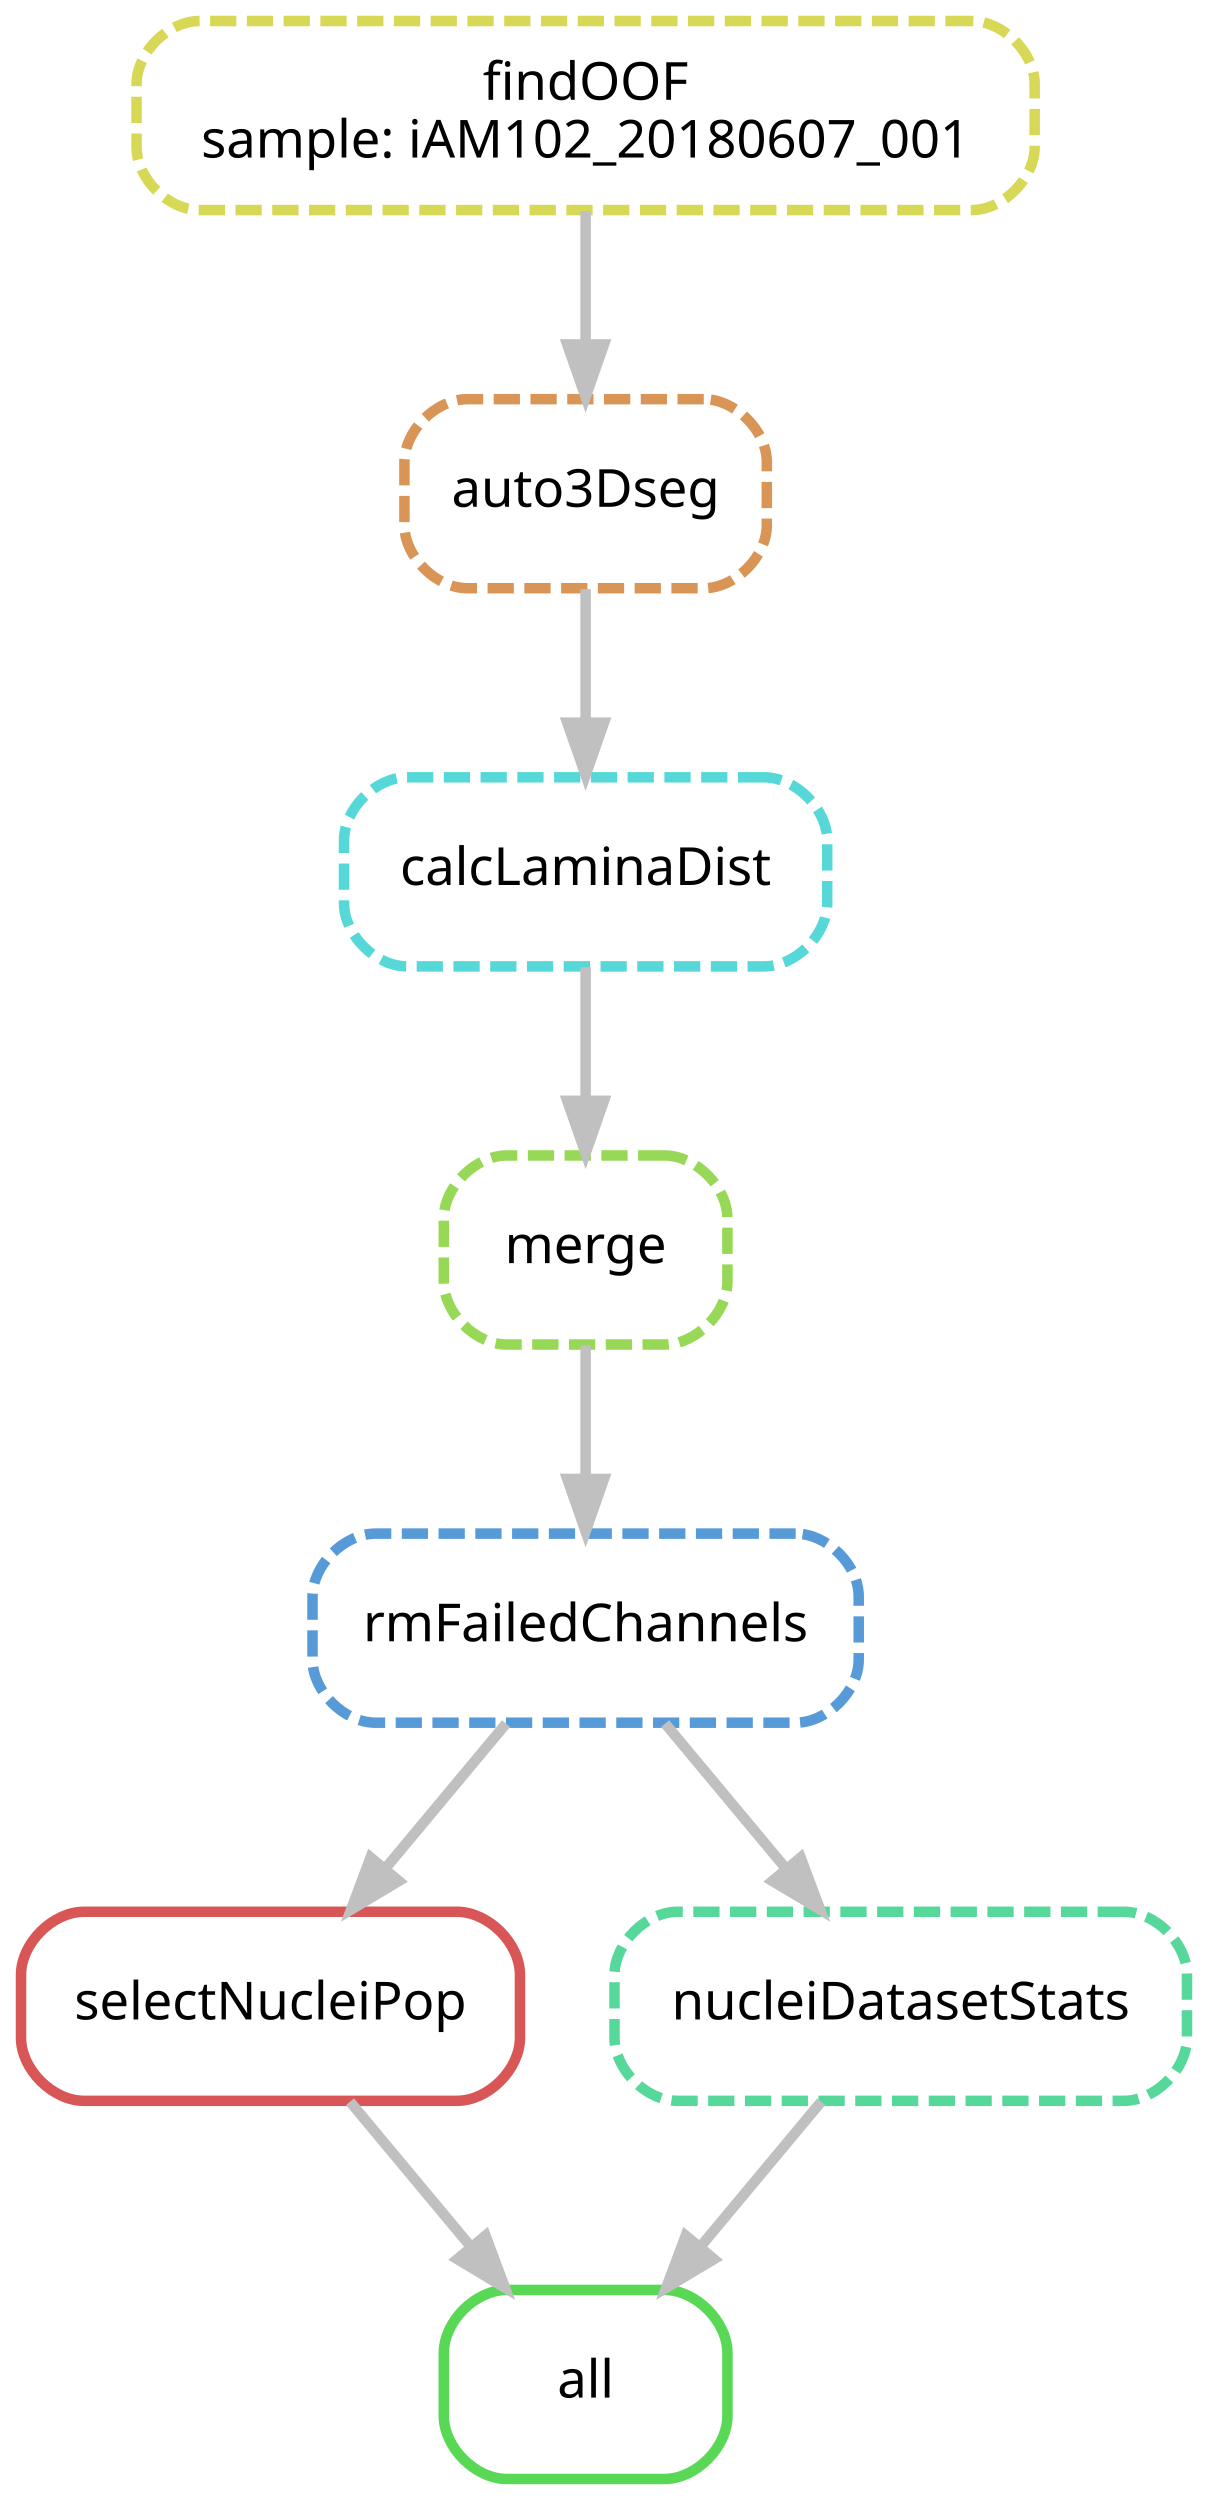
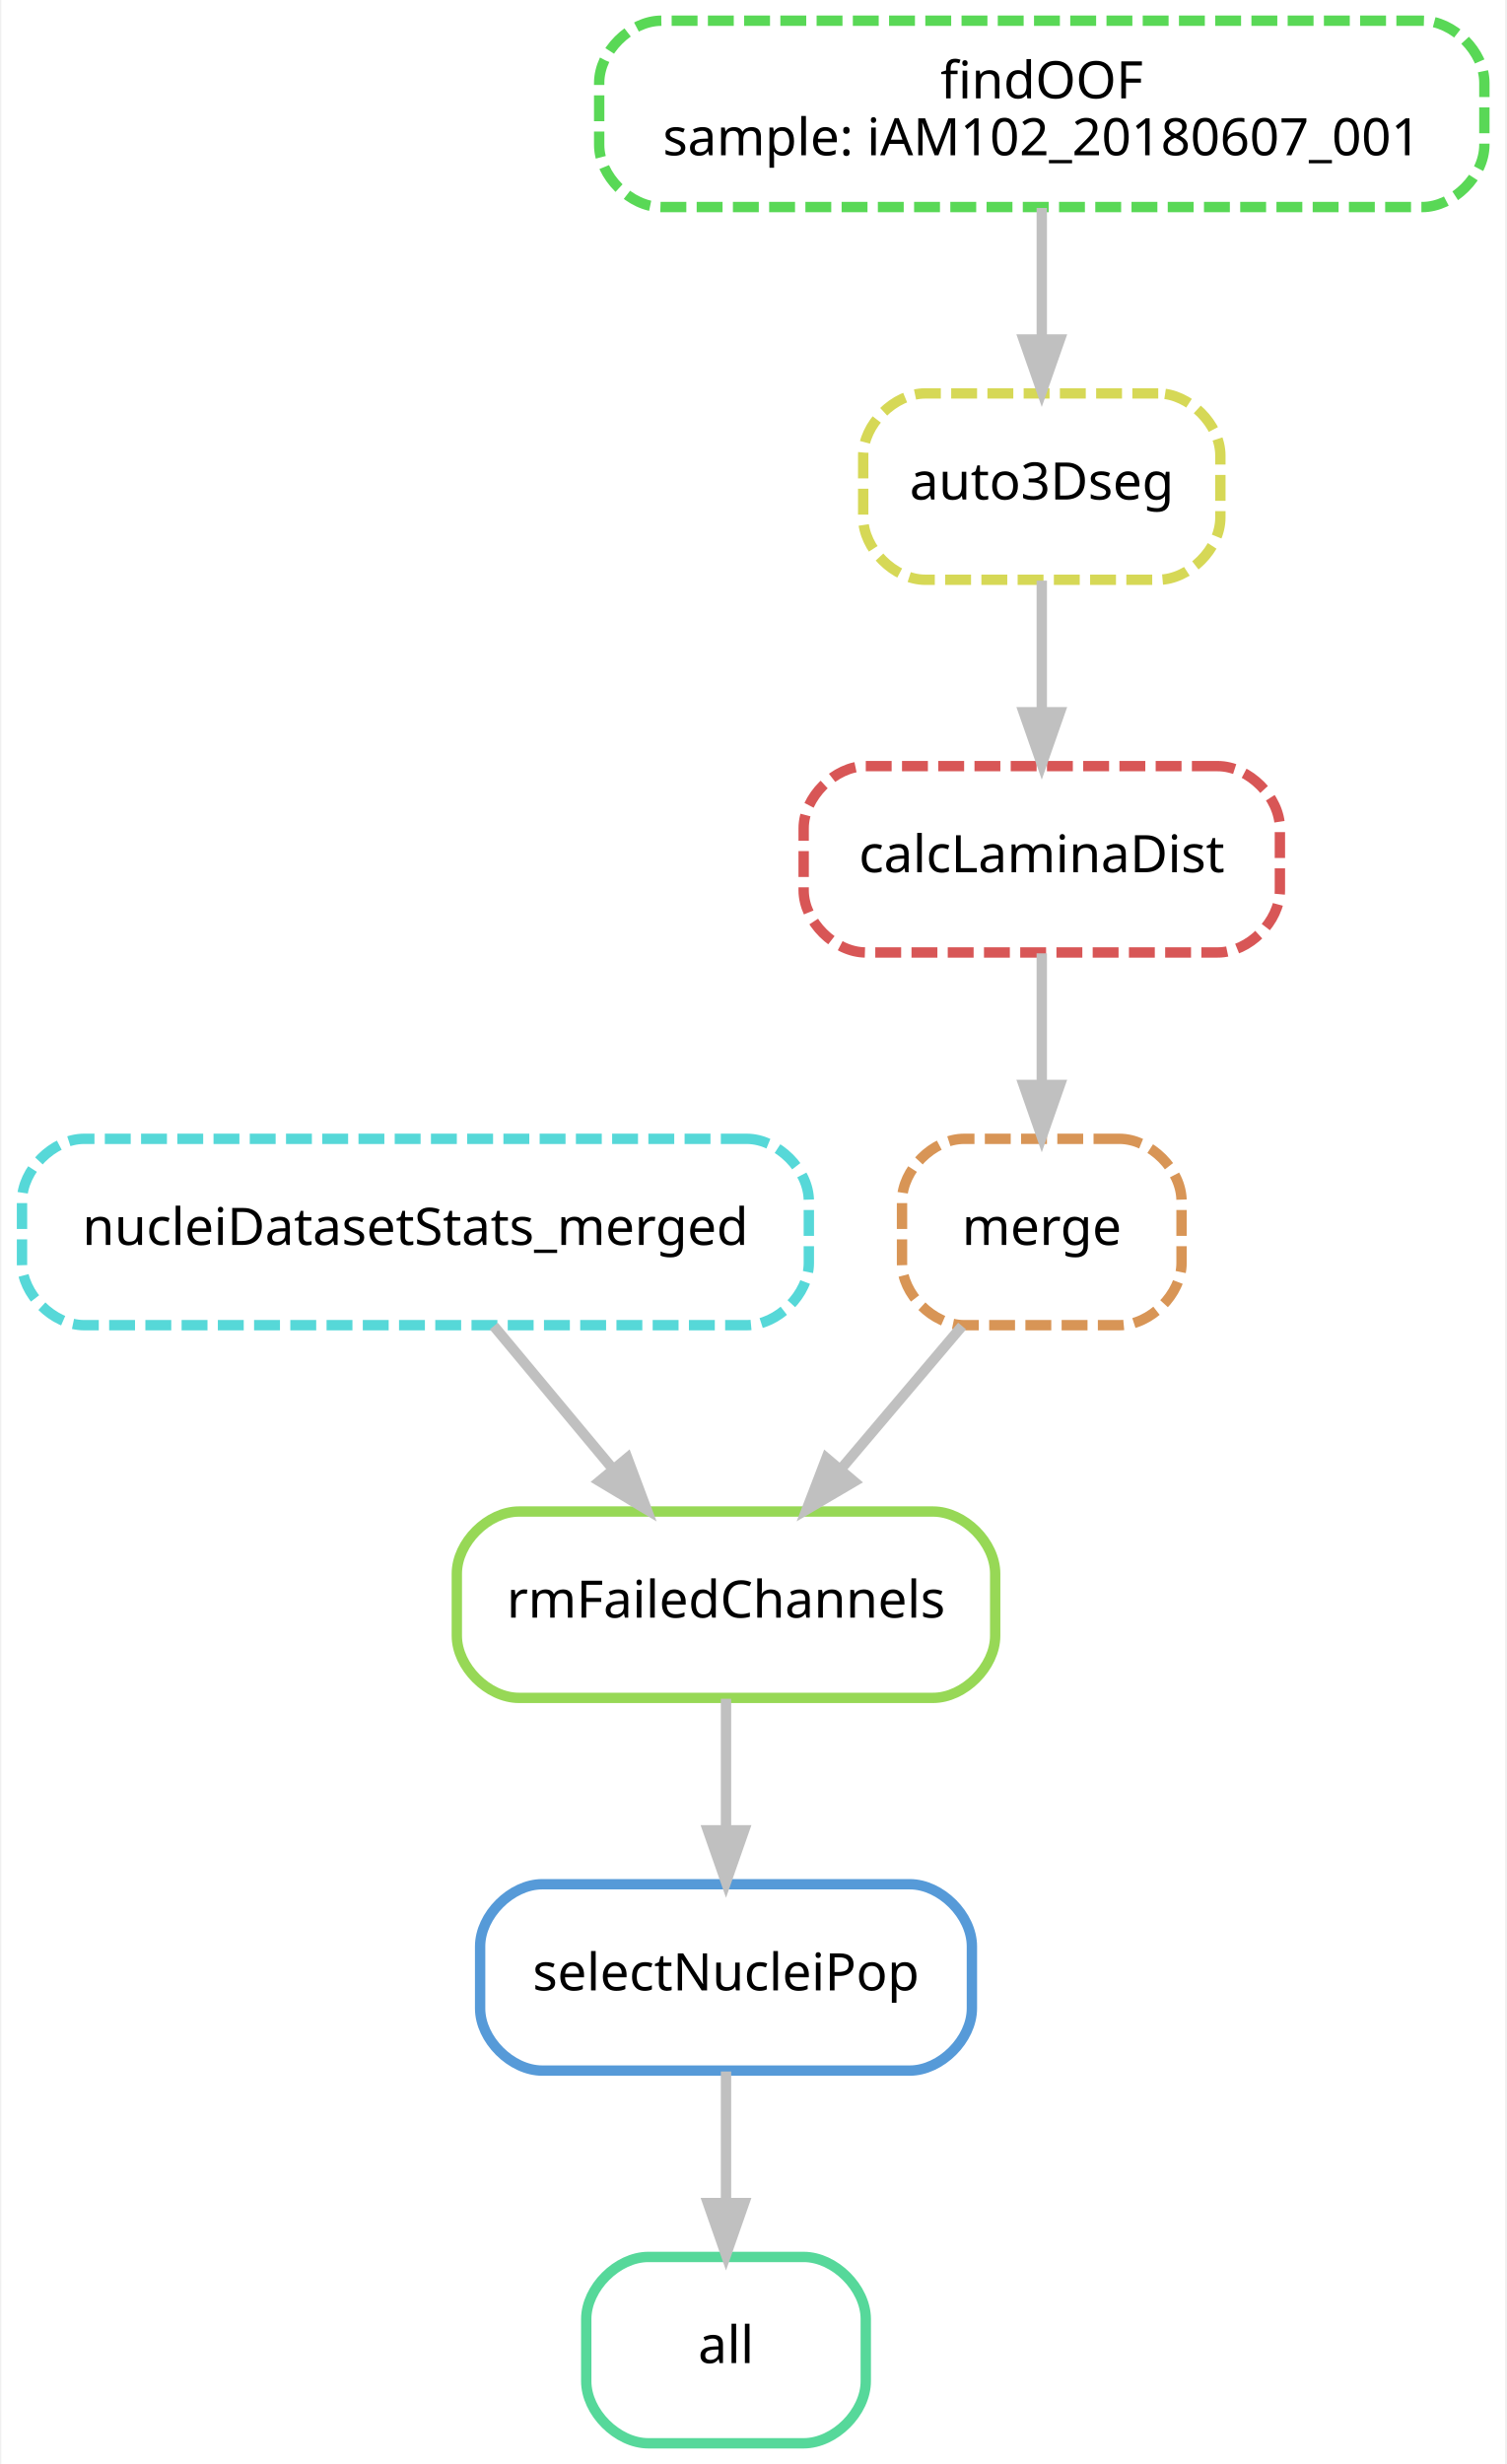
- <svg xmlns="http://www.w3.org/2000/svg" width="230pt" height="476pt" viewBox="0.00 0.00 230.00 476.00">
+ <svg xmlns="http://www.w3.org/2000/svg" width="291pt" height="476pt" viewBox="0.00 0.00 290.50 476.00">
  <g id="graph0" class="graph" transform="scale(1 1) rotate(0) translate(4 472)">
-     <polygon fill="#ffffff" stroke="transparent" points="-4,4 -4,-472 226,-472 226,4 -4,4" />
+     <polygon fill="#ffffff" stroke="transparent" points="-4,4 -4,-472 286.5,-472 286.5,4 -4,4" />
    <g id="node1" class="node">
-       <path fill="none" stroke="#59d856" stroke-width="2" d="M122.5,-36C122.5,-36 92.5,-36 92.5,-36 86.5,-36 80.5,-30 80.5,-24 80.5,-24 80.5,-12 80.5,-12 80.5,-6 86.5,0 92.5,0 92.5,0 122.5,0 122.5,0 128.5,0 134.5,-6 134.5,-12 134.5,-12 134.5,-24 134.5,-24 134.5,-30 128.5,-36 122.5,-36" />
-       <text text-anchor="middle" x="107.5" y="-15.5" font-family="sans" font-size="10.00" fill="#000000">all</text>
+       <path fill="none" stroke="#56d89a" stroke-width="2" d="M151,-36C151,-36 121,-36 121,-36 115,-36 109,-30 109,-24 109,-24 109,-12 109,-12 109,-6 115,0 121,0 121,0 151,0 151,0 157,0 163,-6 163,-12 163,-12 163,-24 163,-24 163,-30 157,-36 151,-36" />
+       <text text-anchor="middle" x="136" y="-15.5" font-family="sans" font-size="10.00" fill="#000000">all</text>
    </g>
    <g id="node2" class="node">
-       <path fill="none" stroke="#d85656" stroke-width="2" d="M83,-108C83,-108 12,-108 12,-108 6,-108 0,-102 0,-96 0,-96 0,-84 0,-84 0,-78 6,-72 12,-72 12,-72 83,-72 83,-72 89,-72 95,-78 95,-84 95,-84 95,-96 95,-96 95,-102 89,-108 83,-108" />
-       <text text-anchor="middle" x="47.5" y="-87.5" font-family="sans" font-size="10.00" fill="#000000">selectNucleiPop</text>
+       <path fill="none" stroke="#569ad8" stroke-width="2" d="M171.5,-108C171.5,-108 100.5,-108 100.5,-108 94.5,-108 88.5,-102 88.5,-96 88.5,-96 88.5,-84 88.5,-84 88.5,-78 94.5,-72 100.5,-72 100.5,-72 171.5,-72 171.5,-72 177.5,-72 183.5,-78 183.5,-84 183.5,-84 183.5,-96 183.5,-96 183.5,-102 177.5,-108 171.5,-108" />
+       <text text-anchor="middle" x="136" y="-87.5" font-family="sans" font-size="10.00" fill="#000000">selectNucleiPop</text>
    </g>
    <g id="edge1" class="edge">
-       <path fill="none" stroke="#c0c0c0" stroke-width="2" d="M62.641,-71.831C69.622,-63.454 78.039,-53.353 85.688,-44.175" />
-       <polygon fill="#c0c0c0" stroke="#c0c0c0" stroke-width="2" points="88.442,-46.336 92.156,-36.413 83.065,-41.855 88.442,-46.336" />
+       <path fill="none" stroke="#c0c0c0" stroke-width="2" d="M136,-71.831C136,-64.131 136,-54.974 136,-46.417" />
+       <polygon fill="#c0c0c0" stroke="#c0c0c0" stroke-width="2" points="139.5,-46.413 136,-36.413 132.5,-46.413 139.5,-46.413" />
    </g>
    <g id="node3" class="node">
-       <path fill="none" stroke="#56d89a" stroke-width="2" stroke-dasharray="5,2" d="M210,-108C210,-108 125,-108 125,-108 119,-108 113,-102 113,-96 113,-96 113,-84 113,-84 113,-78 119,-72 125,-72 125,-72 210,-72 210,-72 216,-72 222,-78 222,-84 222,-84 222,-96 222,-96 222,-102 216,-108 210,-108" />
-       <text text-anchor="middle" x="167.5" y="-87.5" font-family="sans" font-size="10.00" fill="#000000">nucleiDatasetStats</text>
+       <path fill="none" stroke="#97d856" stroke-width="2" d="M176,-180C176,-180 96,-180 96,-180 90,-180 84,-174 84,-168 84,-168 84,-156 84,-156 84,-150 90,-144 96,-144 96,-144 176,-144 176,-144 182,-144 188,-150 188,-156 188,-156 188,-168 188,-168 188,-174 182,-180 176,-180" />
+       <text text-anchor="middle" x="136" y="-159.5" font-family="sans" font-size="10.00" fill="#000000">rmFailedChannels</text>
    </g>
    <g id="edge2" class="edge">
-       <path fill="none" stroke="#c0c0c0" stroke-width="2" d="M152.359,-71.831C145.378,-63.454 136.961,-53.353 129.312,-44.175" />
-       <polygon fill="#c0c0c0" stroke="#c0c0c0" stroke-width="2" points="131.935,-41.855 122.844,-36.413 126.558,-46.336 131.935,-41.855" />
+       <path fill="none" stroke="#c0c0c0" stroke-width="2" d="M136,-143.831C136,-136.131 136,-126.974 136,-118.417" />
+       <polygon fill="#c0c0c0" stroke="#c0c0c0" stroke-width="2" points="139.5,-118.413 136,-108.413 132.5,-118.413 139.5,-118.413" />
    </g>
    <g id="node4" class="node">
-       <path fill="none" stroke="#569ad8" stroke-width="2" stroke-dasharray="5,2" d="M147.5,-180C147.5,-180 67.5,-180 67.5,-180 61.5,-180 55.5,-174 55.5,-168 55.5,-168 55.5,-156 55.5,-156 55.5,-150 61.5,-144 67.5,-144 67.5,-144 147.5,-144 147.5,-144 153.5,-144 159.5,-150 159.5,-156 159.5,-156 159.5,-168 159.5,-168 159.5,-174 153.5,-180 147.5,-180" />
-       <text text-anchor="middle" x="107.5" y="-159.5" font-family="sans" font-size="10.00" fill="#000000">rmFailedChannels</text>
+       <path fill="none" stroke="#56d8d8" stroke-width="2" stroke-dasharray="5,2" d="M140,-252C140,-252 12,-252 12,-252 6,-252 0,-246 0,-240 0,-240 0,-228 0,-228 0,-222 6,-216 12,-216 12,-216 140,-216 140,-216 146,-216 152,-222 152,-228 152,-228 152,-240 152,-240 152,-246 146,-252 140,-252" />
+       <text text-anchor="middle" x="76" y="-231.5" font-family="sans" font-size="10.00" fill="#000000">nucleiDatasetStats_merged</text>
    </g>
    <g id="edge3" class="edge">
-       <path fill="none" stroke="#c0c0c0" stroke-width="2" d="M92.359,-143.831C85.378,-135.454 76.961,-125.353 69.312,-116.175" />
-       <polygon fill="#c0c0c0" stroke="#c0c0c0" stroke-width="2" points="71.935,-113.855 62.844,-108.413 66.558,-118.336 71.935,-113.855" />
+       <path fill="none" stroke="#c0c0c0" stroke-width="2" d="M91.141,-215.831C98.122,-207.454 106.539,-197.353 114.188,-188.175" />
+       <polygon fill="#c0c0c0" stroke="#c0c0c0" stroke-width="2" points="116.942,-190.336 120.656,-180.413 111.565,-185.855 116.942,-190.336" />
+     </g>
+     <g id="node5" class="node">
+       <path fill="none" stroke="#d89556" stroke-width="2" stroke-dasharray="5,2" d="M212,-252C212,-252 182,-252 182,-252 176,-252 170,-246 170,-240 170,-240 170,-228 170,-228 170,-222 176,-216 182,-216 182,-216 212,-216 212,-216 218,-216 224,-222 224,-228 224,-228 224,-240 224,-240 224,-246 218,-252 212,-252" />
+       <text text-anchor="middle" x="197" y="-231.5" font-family="sans" font-size="10.00" fill="#000000">merge</text>
    </g>
    <g id="edge4" class="edge">
-       <path fill="none" stroke="#c0c0c0" stroke-width="2" d="M122.641,-143.831C129.622,-135.454 138.039,-125.353 145.688,-116.175" />
-       <polygon fill="#c0c0c0" stroke="#c0c0c0" stroke-width="2" points="148.442,-118.336 152.156,-108.413 143.065,-113.855 148.442,-118.336" />
+       <path fill="none" stroke="#c0c0c0" stroke-width="2" d="M181.607,-215.831C174.51,-207.454 165.952,-197.353 158.176,-188.175" />
+       <polygon fill="#c0c0c0" stroke="#c0c0c0" stroke-width="2" points="160.735,-185.781 151.6,-180.413 155.394,-190.306 160.735,-185.781" />
    </g>
-     <g id="node5" class="node">
-       <path fill="none" stroke="#97d856" stroke-width="2" stroke-dasharray="5,2" d="M122.5,-252C122.5,-252 92.5,-252 92.5,-252 86.5,-252 80.5,-246 80.5,-240 80.5,-240 80.5,-228 80.5,-228 80.5,-222 86.5,-216 92.5,-216 92.5,-216 122.5,-216 122.5,-216 128.5,-216 134.5,-222 134.5,-228 134.5,-228 134.5,-240 134.5,-240 134.5,-246 128.5,-252 122.5,-252" />
-       <text text-anchor="middle" x="107.5" y="-231.5" font-family="sans" font-size="10.00" fill="#000000">merge</text>
+     <g id="node6" class="node">
+       <path fill="none" stroke="#d85656" stroke-width="2" stroke-dasharray="5,2" d="M231,-324C231,-324 163,-324 163,-324 157,-324 151,-318 151,-312 151,-312 151,-300 151,-300 151,-294 157,-288 163,-288 163,-288 231,-288 231,-288 237,-288 243,-294 243,-300 243,-300 243,-312 243,-312 243,-318 237,-324 231,-324" />
+       <text text-anchor="middle" x="197" y="-303.5" font-family="sans" font-size="10.00" fill="#000000">calcLaminaDist</text>
    </g>
    <g id="edge5" class="edge">
-       <path fill="none" stroke="#c0c0c0" stroke-width="2" d="M107.5,-215.831C107.5,-208.131 107.5,-198.974 107.5,-190.417" />
-       <polygon fill="#c0c0c0" stroke="#c0c0c0" stroke-width="2" points="111,-190.413 107.5,-180.413 104,-190.413 111,-190.413" />
+       <path fill="none" stroke="#c0c0c0" stroke-width="2" d="M197,-287.831C197,-280.131 197,-270.974 197,-262.417" />
+       <polygon fill="#c0c0c0" stroke="#c0c0c0" stroke-width="2" points="200.5,-262.413 197,-252.413 193.5,-262.413 200.5,-262.413" />
    </g>
-     <g id="node6" class="node">
-       <path fill="none" stroke="#56d8d8" stroke-width="2" stroke-dasharray="5,2" d="M141.5,-324C141.5,-324 73.5,-324 73.5,-324 67.5,-324 61.5,-318 61.5,-312 61.5,-312 61.5,-300 61.5,-300 61.5,-294 67.5,-288 73.5,-288 73.5,-288 141.5,-288 141.5,-288 147.5,-288 153.5,-294 153.5,-300 153.5,-300 153.5,-312 153.5,-312 153.5,-318 147.5,-324 141.5,-324" />
-       <text text-anchor="middle" x="107.5" y="-303.5" font-family="sans" font-size="10.00" fill="#000000">calcLaminaDist</text>
+     <g id="node7" class="node">
+       <path fill="none" stroke="#d6d856" stroke-width="2" stroke-dasharray="5,2" d="M219.5,-396C219.5,-396 174.5,-396 174.5,-396 168.5,-396 162.5,-390 162.5,-384 162.5,-384 162.5,-372 162.5,-372 162.5,-366 168.5,-360 174.5,-360 174.5,-360 219.5,-360 219.5,-360 225.5,-360 231.5,-366 231.5,-372 231.5,-372 231.5,-384 231.5,-384 231.5,-390 225.5,-396 219.5,-396" />
+       <text text-anchor="middle" x="197" y="-375.5" font-family="sans" font-size="10.00" fill="#000000">auto3Dseg</text>
    </g>
    <g id="edge6" class="edge">
-       <path fill="none" stroke="#c0c0c0" stroke-width="2" d="M107.5,-287.831C107.5,-280.131 107.5,-270.974 107.5,-262.417" />
-       <polygon fill="#c0c0c0" stroke="#c0c0c0" stroke-width="2" points="111,-262.413 107.5,-252.413 104,-262.413 111,-262.413" />
+       <path fill="none" stroke="#c0c0c0" stroke-width="2" d="M197,-359.831C197,-352.131 197,-342.974 197,-334.417" />
+       <polygon fill="#c0c0c0" stroke="#c0c0c0" stroke-width="2" points="200.5,-334.413 197,-324.413 193.5,-334.413 200.5,-334.413" />
    </g>
-     <g id="node7" class="node">
-       <path fill="none" stroke="#d89556" stroke-width="2" stroke-dasharray="5,2" d="M130,-396C130,-396 85,-396 85,-396 79,-396 73,-390 73,-384 73,-384 73,-372 73,-372 73,-366 79,-360 85,-360 85,-360 130,-360 130,-360 136,-360 142,-366 142,-372 142,-372 142,-384 142,-384 142,-390 136,-396 130,-396" />
-       <text text-anchor="middle" x="107.5" y="-375.5" font-family="sans" font-size="10.00" fill="#000000">auto3Dseg</text>
+     <g id="node8" class="node">
+       <path fill="none" stroke="#59d856" stroke-width="2" stroke-dasharray="5,2" d="M270.5,-468C270.5,-468 123.5,-468 123.5,-468 117.5,-468 111.5,-462 111.5,-456 111.5,-456 111.5,-444 111.5,-444 111.5,-438 117.5,-432 123.5,-432 123.5,-432 270.5,-432 270.5,-432 276.5,-432 282.5,-438 282.5,-444 282.5,-444 282.5,-456 282.5,-456 282.5,-462 276.5,-468 270.5,-468" />
+       <text text-anchor="middle" x="197" y="-453" font-family="sans" font-size="10.00" fill="#000000">findOOF</text>
+       <text text-anchor="middle" x="197" y="-442" font-family="sans" font-size="10.00" fill="#000000">sample: iAM102_20180607_001</text>
    </g>
    <g id="edge7" class="edge">
-       <path fill="none" stroke="#c0c0c0" stroke-width="2" d="M107.5,-359.831C107.5,-352.131 107.5,-342.974 107.5,-334.417" />
-       <polygon fill="#c0c0c0" stroke="#c0c0c0" stroke-width="2" points="111,-334.413 107.5,-324.413 104,-334.413 111,-334.413" />
-     </g>
-     <g id="node8" class="node">
-       <path fill="none" stroke="#d6d856" stroke-width="2" stroke-dasharray="5,2" d="M181,-468C181,-468 34,-468 34,-468 28,-468 22,-462 22,-456 22,-456 22,-444 22,-444 22,-438 28,-432 34,-432 34,-432 181,-432 181,-432 187,-432 193,-438 193,-444 193,-444 193,-456 193,-456 193,-462 187,-468 181,-468" />
-       <text text-anchor="middle" x="107.5" y="-453" font-family="sans" font-size="10.00" fill="#000000">findOOF</text>
-       <text text-anchor="middle" x="107.5" y="-442" font-family="sans" font-size="10.00" fill="#000000">sample: iAM102_20180607_001</text>
-     </g>
-     <g id="edge8" class="edge">
-       <path fill="none" stroke="#c0c0c0" stroke-width="2" d="M107.5,-431.831C107.5,-424.131 107.5,-414.974 107.5,-406.417" />
-       <polygon fill="#c0c0c0" stroke="#c0c0c0" stroke-width="2" points="111,-406.413 107.5,-396.413 104,-406.413 111,-406.413" />
+       <path fill="none" stroke="#c0c0c0" stroke-width="2" d="M197,-431.831C197,-424.131 197,-414.974 197,-406.417" />
+       <polygon fill="#c0c0c0" stroke="#c0c0c0" stroke-width="2" points="200.5,-406.413 197,-396.413 193.5,-406.413 200.5,-406.413" />
    </g>
  </g>
</svg>
